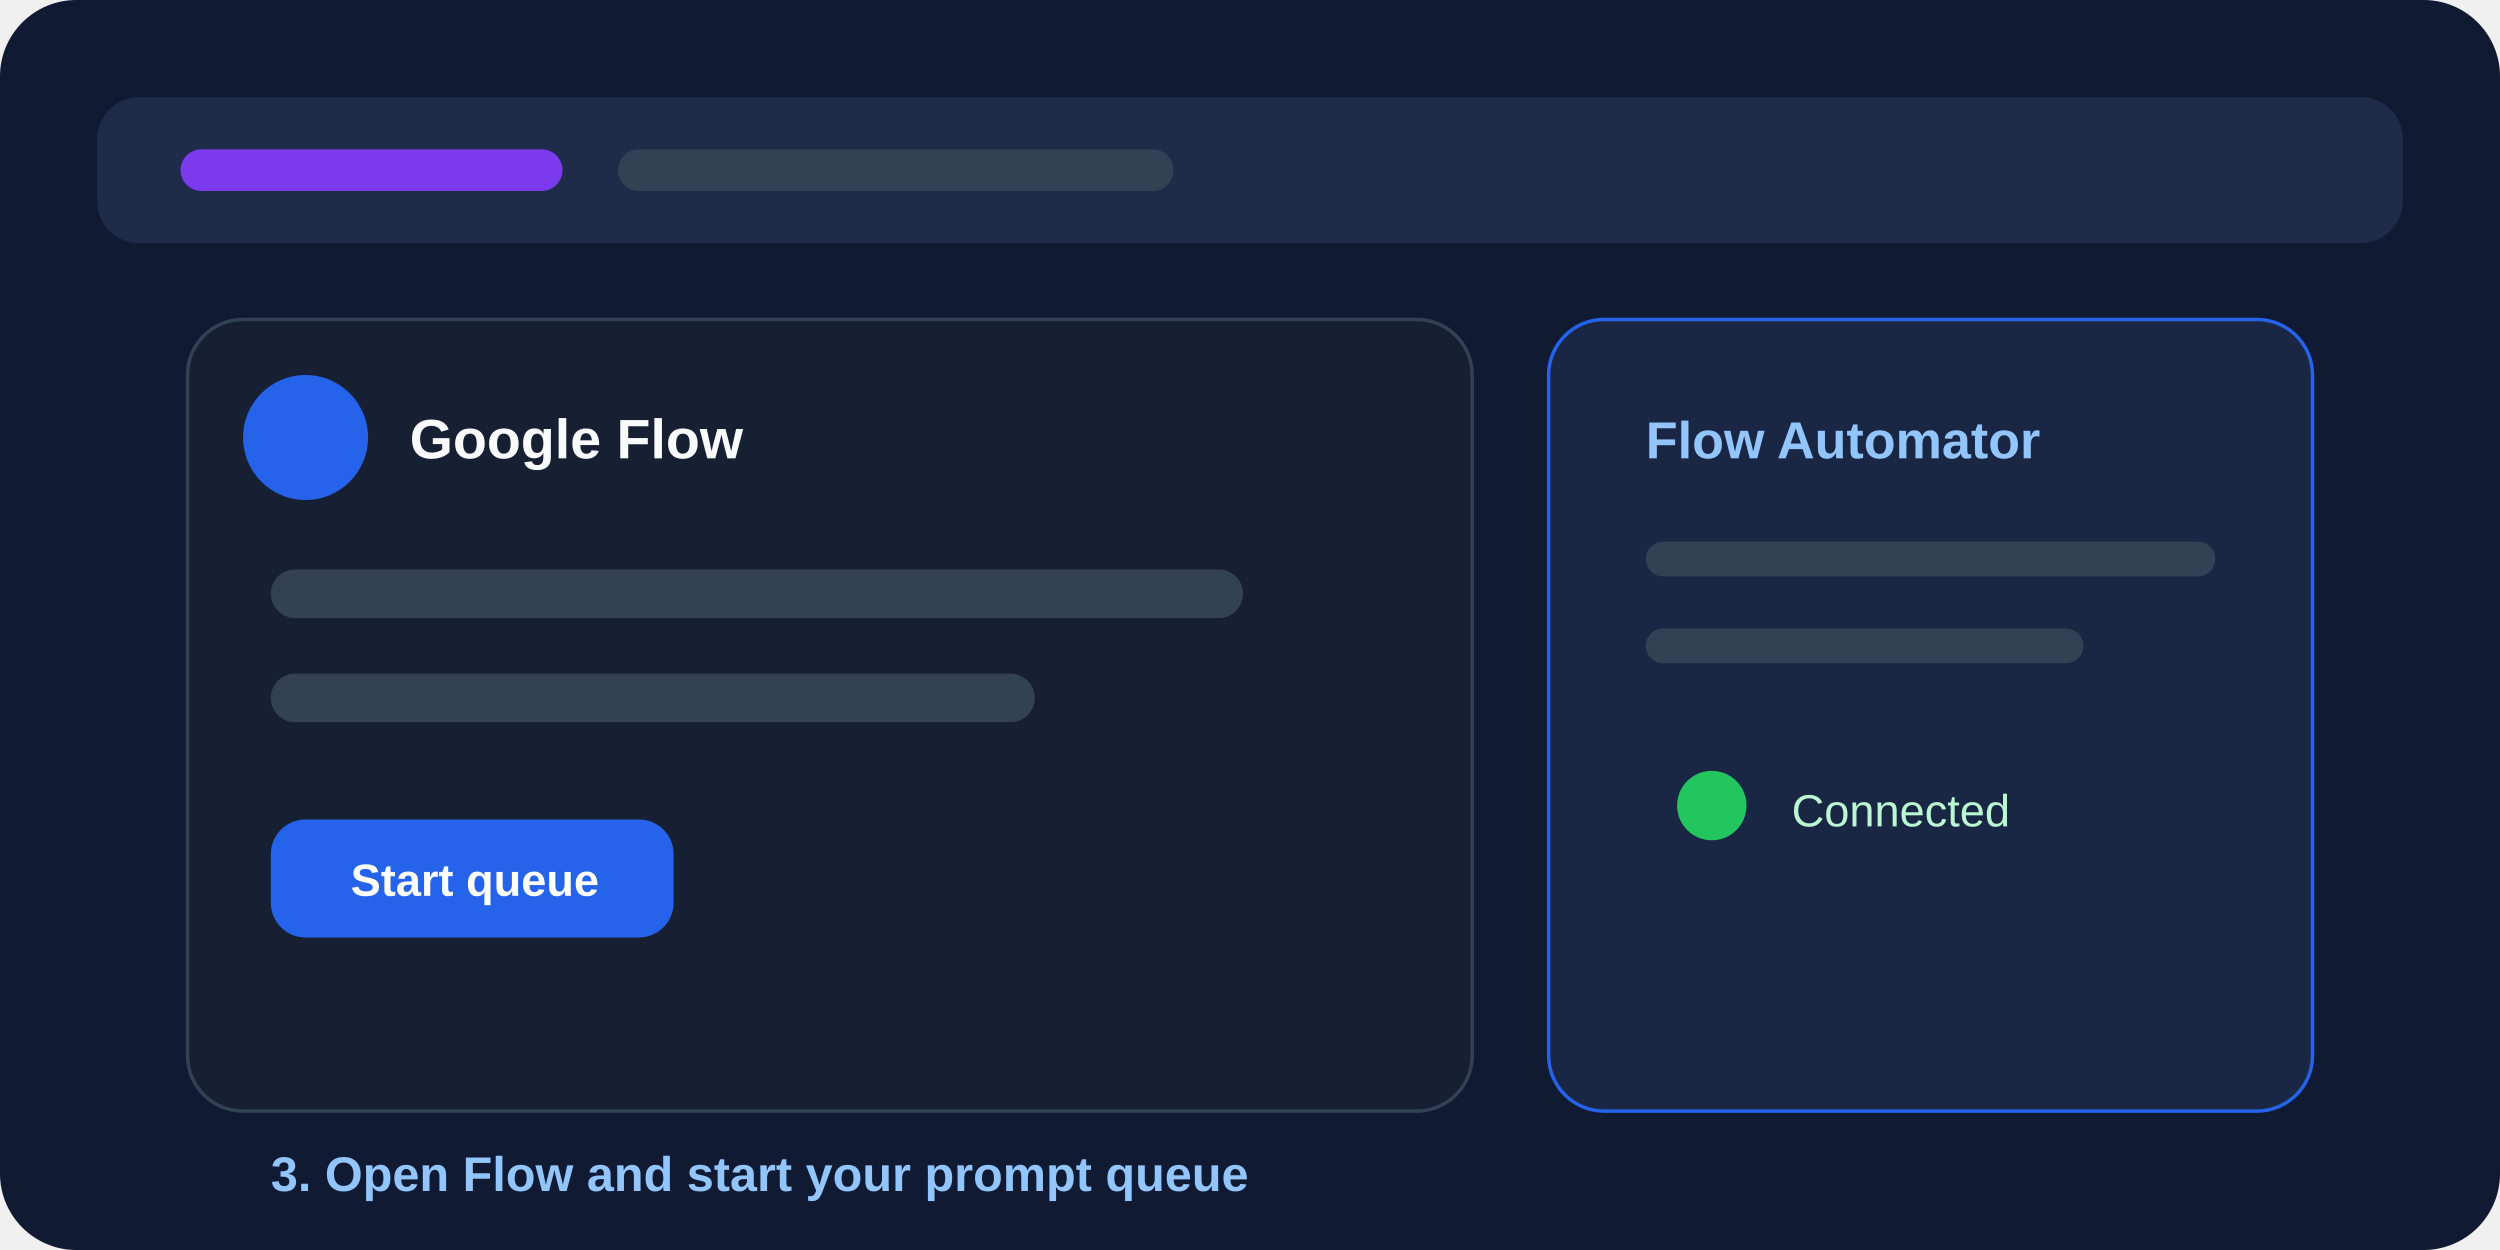
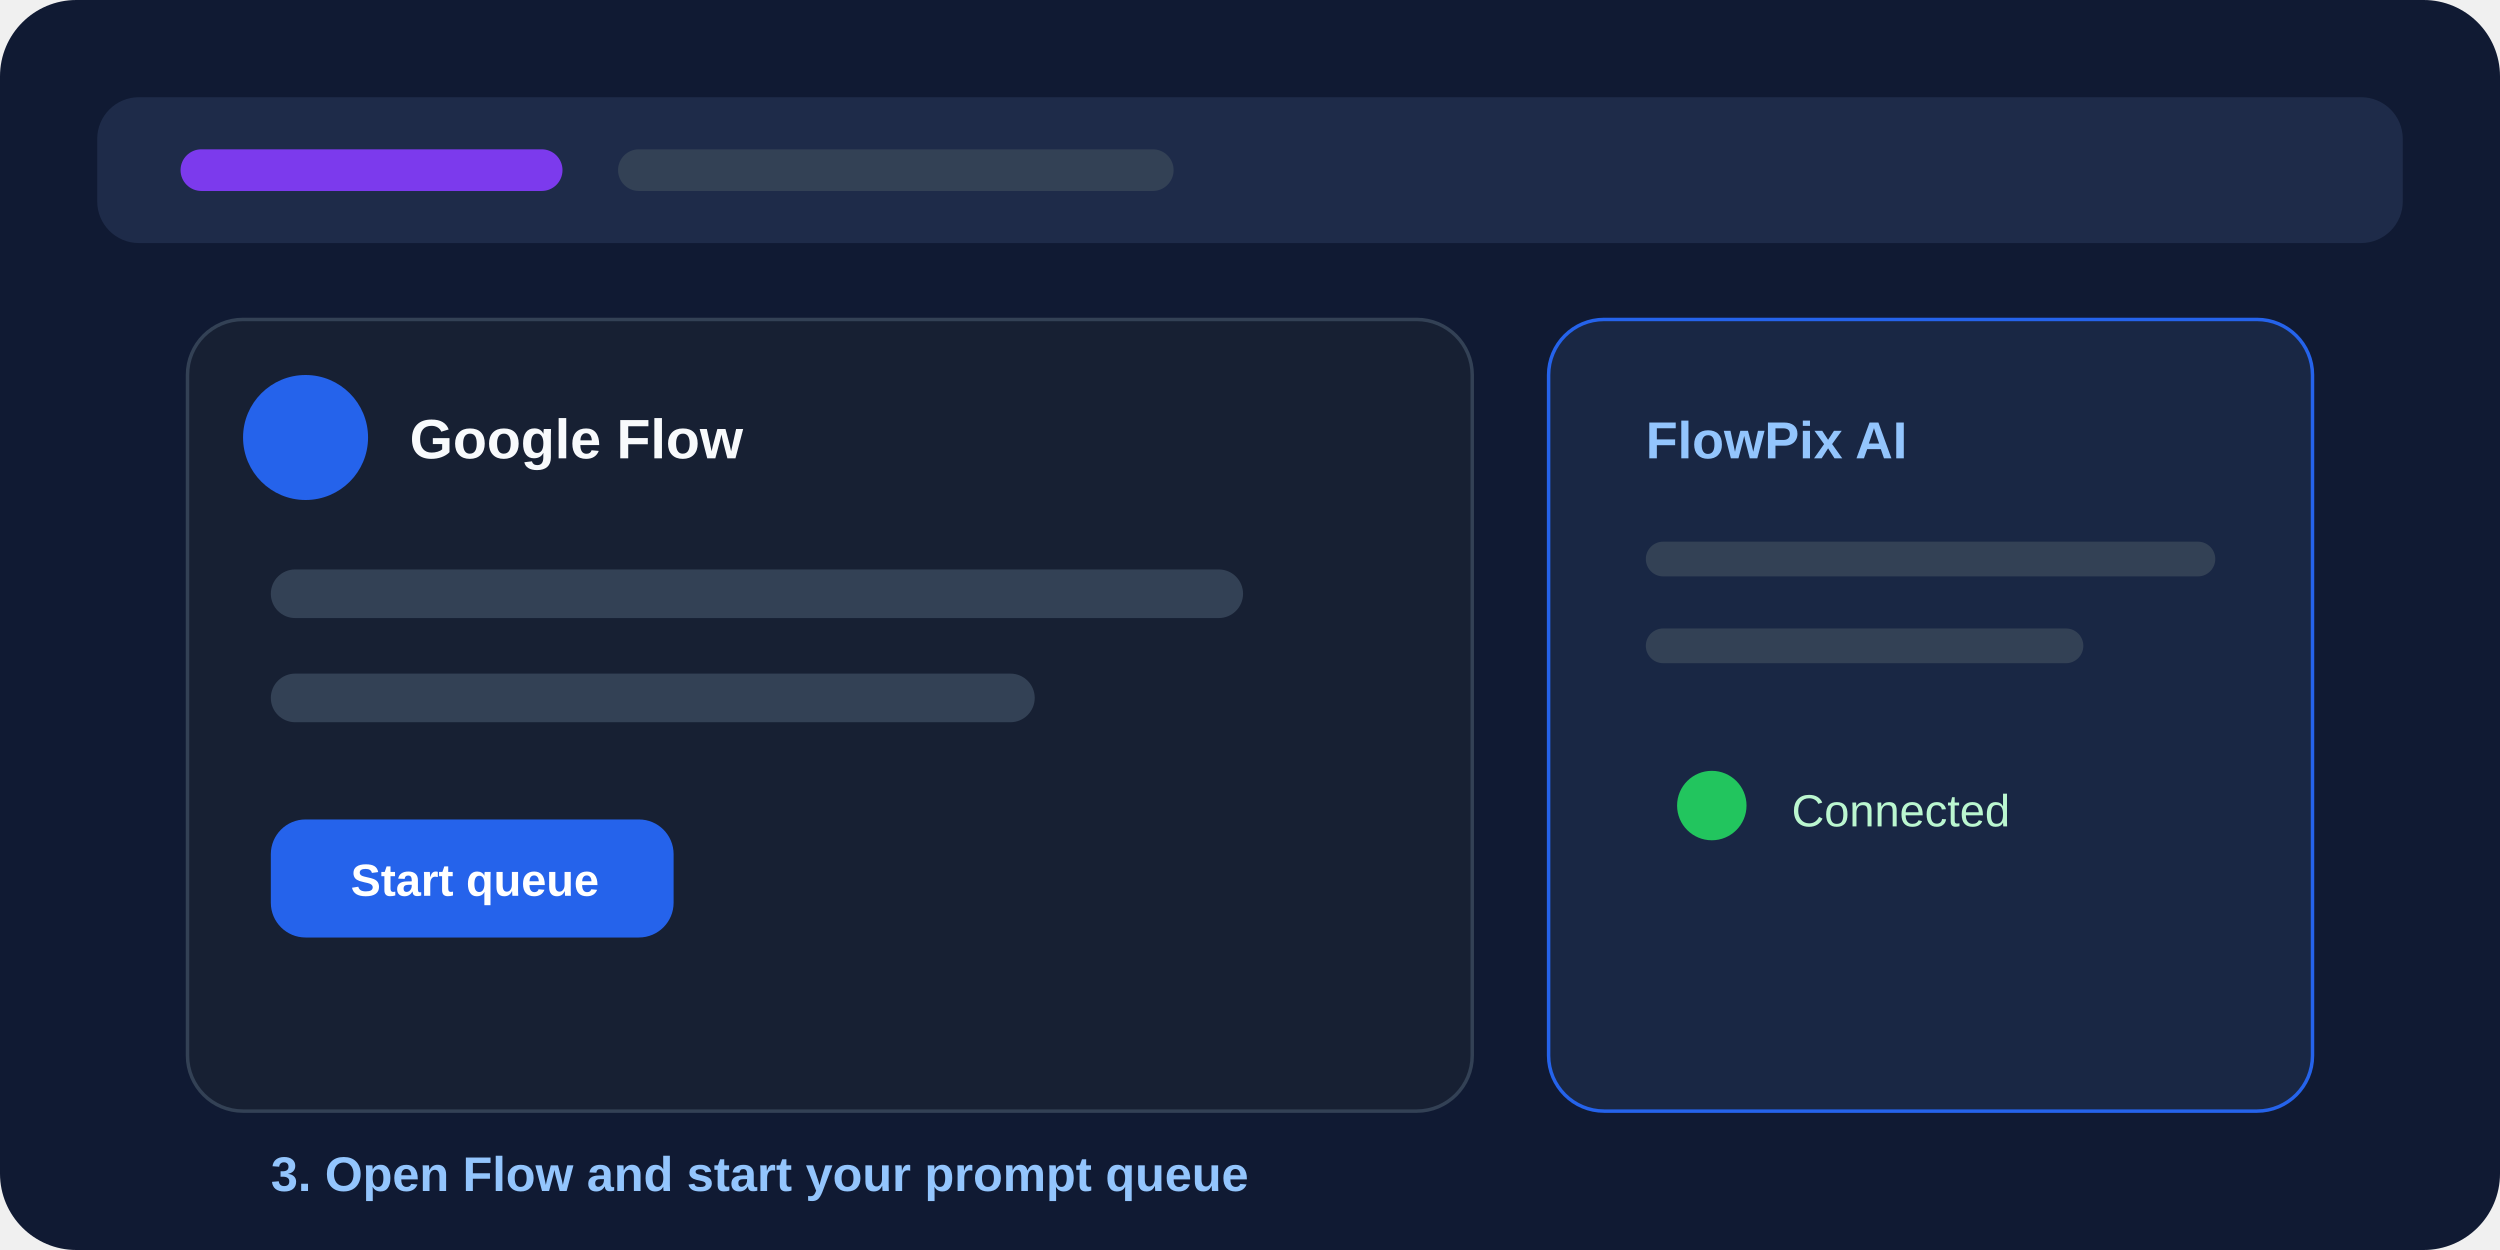
<svg xmlns="http://www.w3.org/2000/svg" viewBox="0 0 720 360" role="img" aria-labelledby="title desc">
  <rect width="720" height="360" rx="22" fill="#101a33" />
  <rect x="28" y="28" width="664" height="42" rx="12" fill="#1e2b49" />
  <rect x="52" y="43" width="110" height="12" rx="6" fill="#7c3aed" />
  <rect x="178" y="43" width="160" height="12" rx="6" fill="#334155" />
  <rect x="54" y="92" width="370" height="228" rx="16" fill="#172033" stroke="#334155" />
  <rect x="446" y="92" width="220" height="228" rx="16" fill="#192744" stroke="#2563eb" />
  <circle cx="88" cy="126" r="18" fill="#2563eb" />
  <text x="118" y="132" fill="#f8fafc" font-family="Arial" font-size="16" font-weight="700">Google Flow</text>
  <rect x="78" y="164" width="280" height="14" rx="7" fill="#334155" />
  <rect x="78" y="194" width="220" height="14" rx="7" fill="#334155" />
  <rect x="78" y="236" width="116" height="34" rx="10" fill="#2563eb" />
  <text x="101" y="258" fill="white" font-family="Arial" font-size="13" font-weight="700">Start queue</text>
-   <text x="474" y="132" fill="#93c5fd" font-family="Arial" font-size="15" font-weight="700">Flow Automator</text>
+   <text x="474" y="132" fill="#93c5fd" font-family="Arial" font-size="15" font-weight="700">FlowPix AI</text>
  <rect x="474" y="156" width="164" height="10" rx="5" fill="#334155" />
  <rect x="474" y="181" width="126" height="10" rx="5" fill="#334155" />
  <circle cx="493" cy="232" r="10" fill="#22c55e" />
  <text x="516" y="238" fill="#bbf7d0" font-family="Arial" font-size="13">Connected</text>
  <text x="78" y="343" fill="#93c5fd" font-family="Arial" font-size="14" font-weight="700">3. Open Flow and start your prompt queue</text>
</svg>
